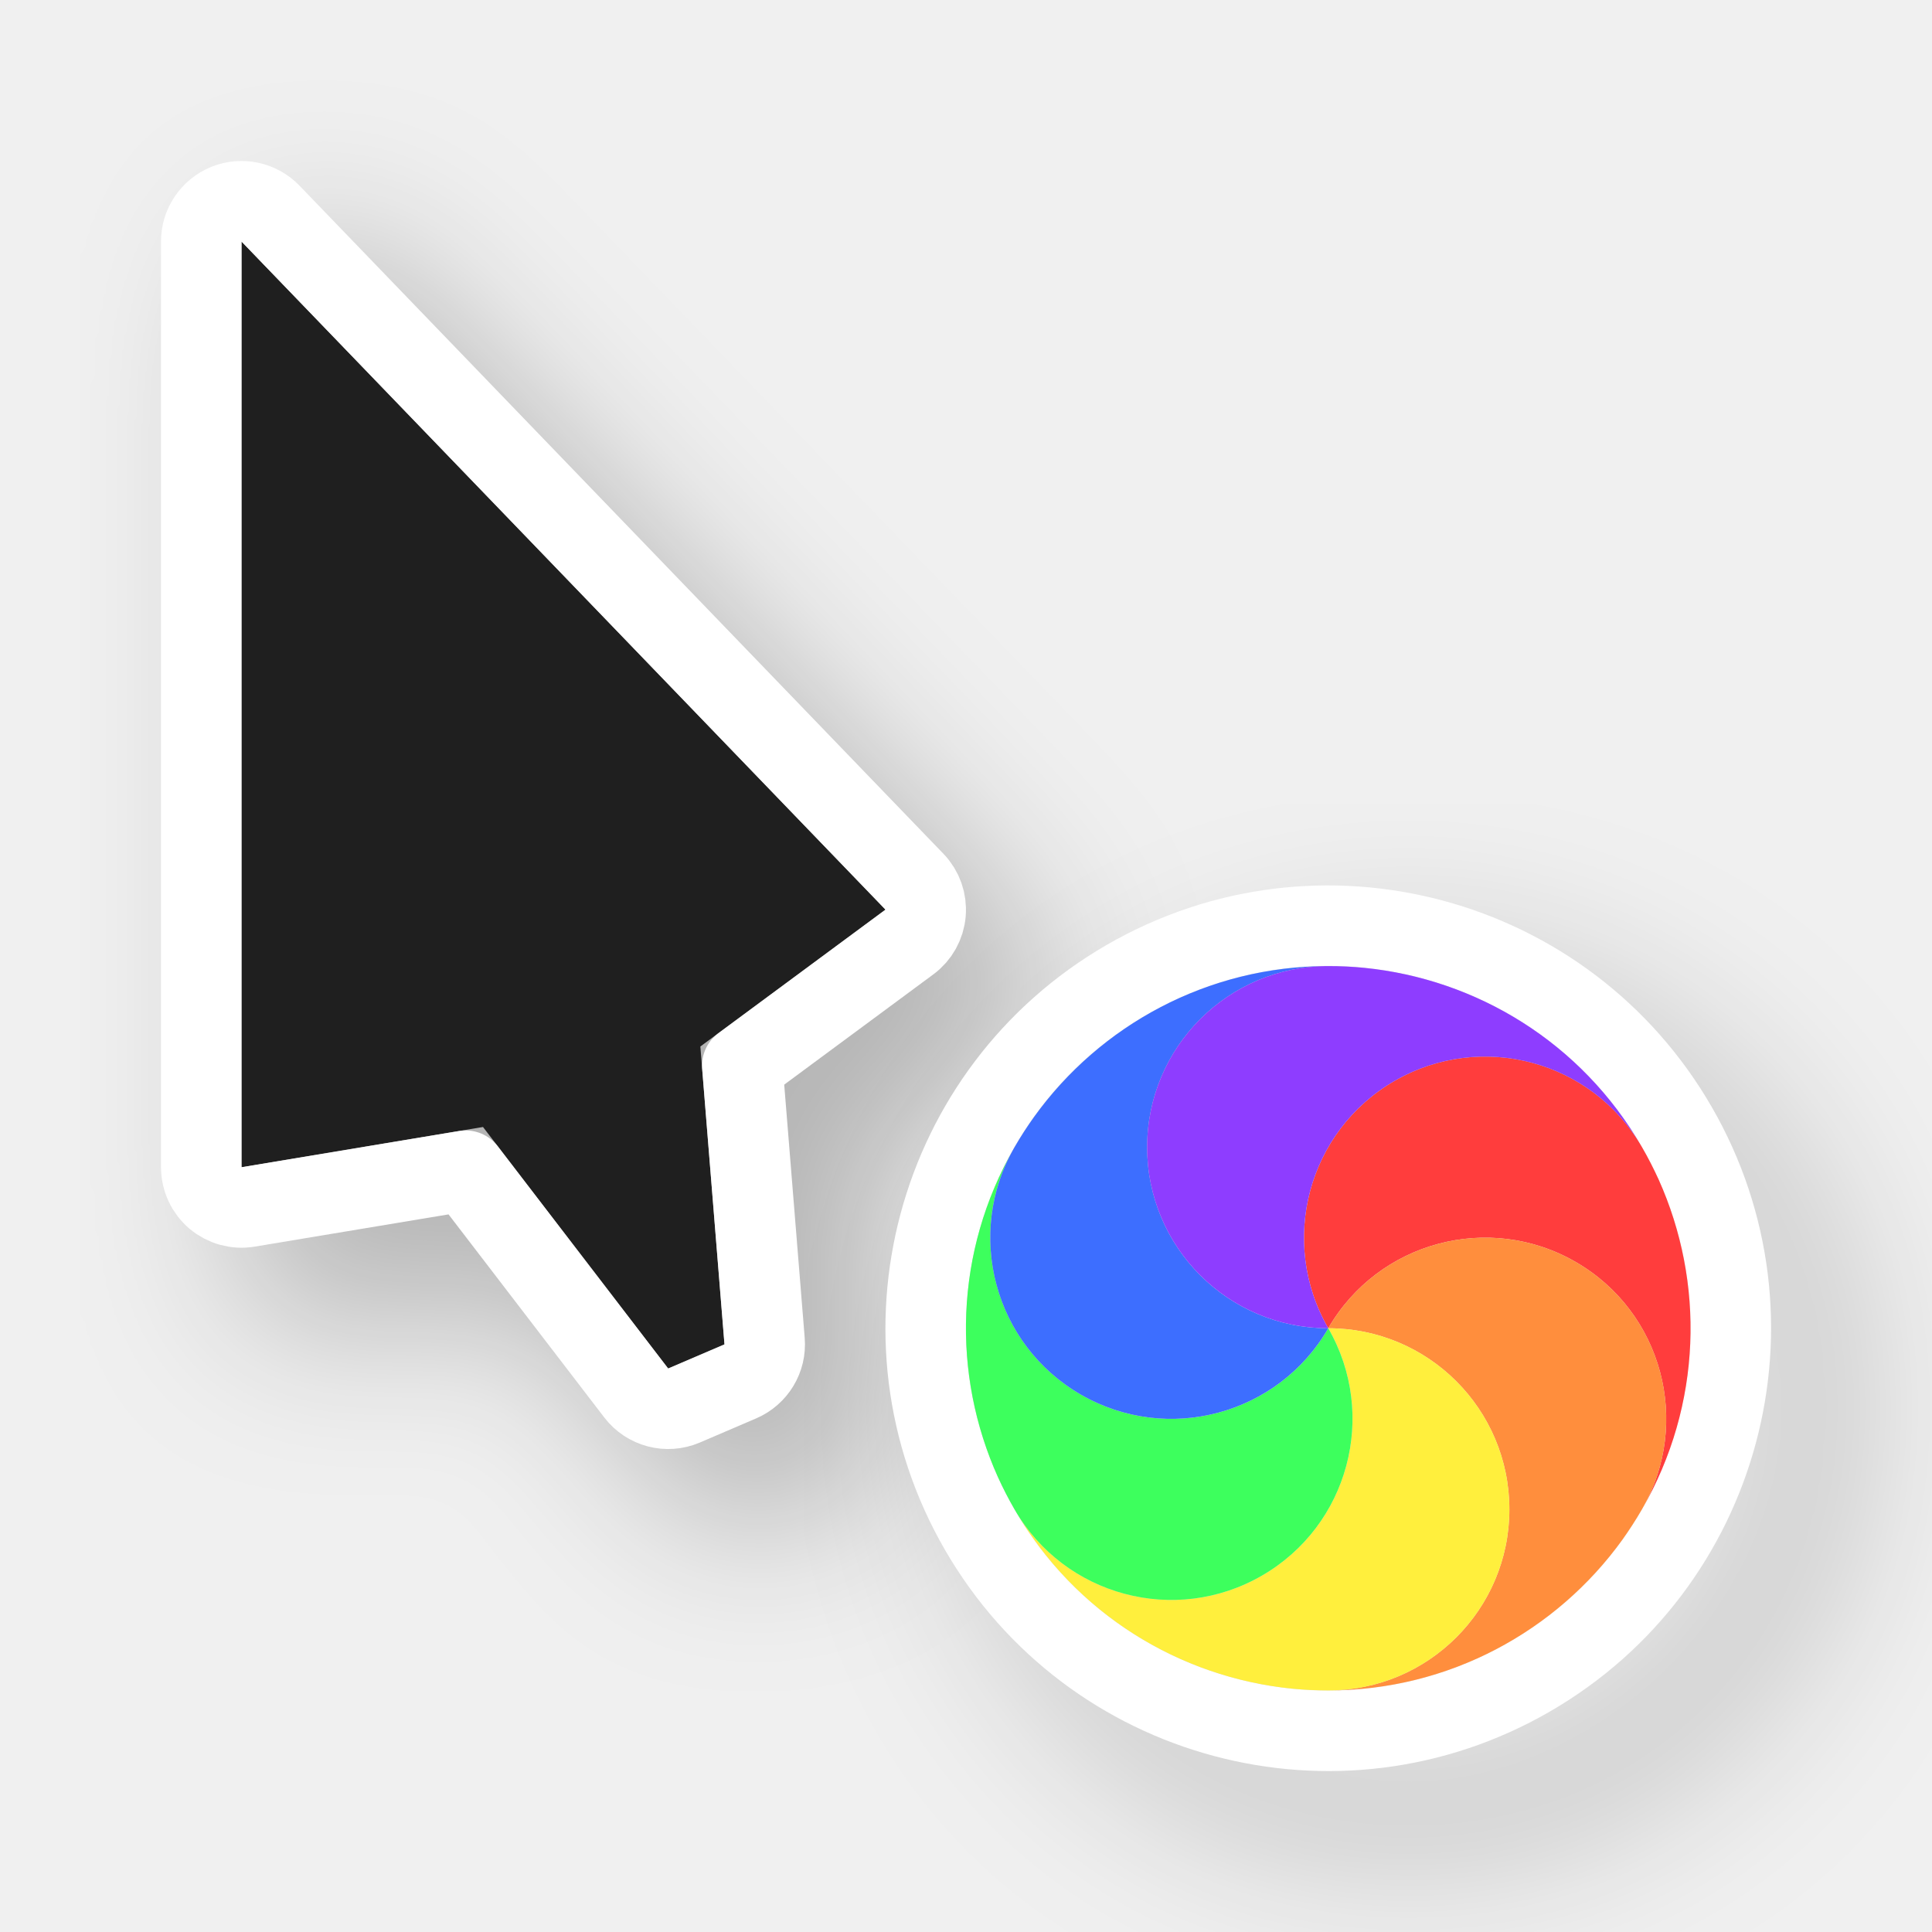
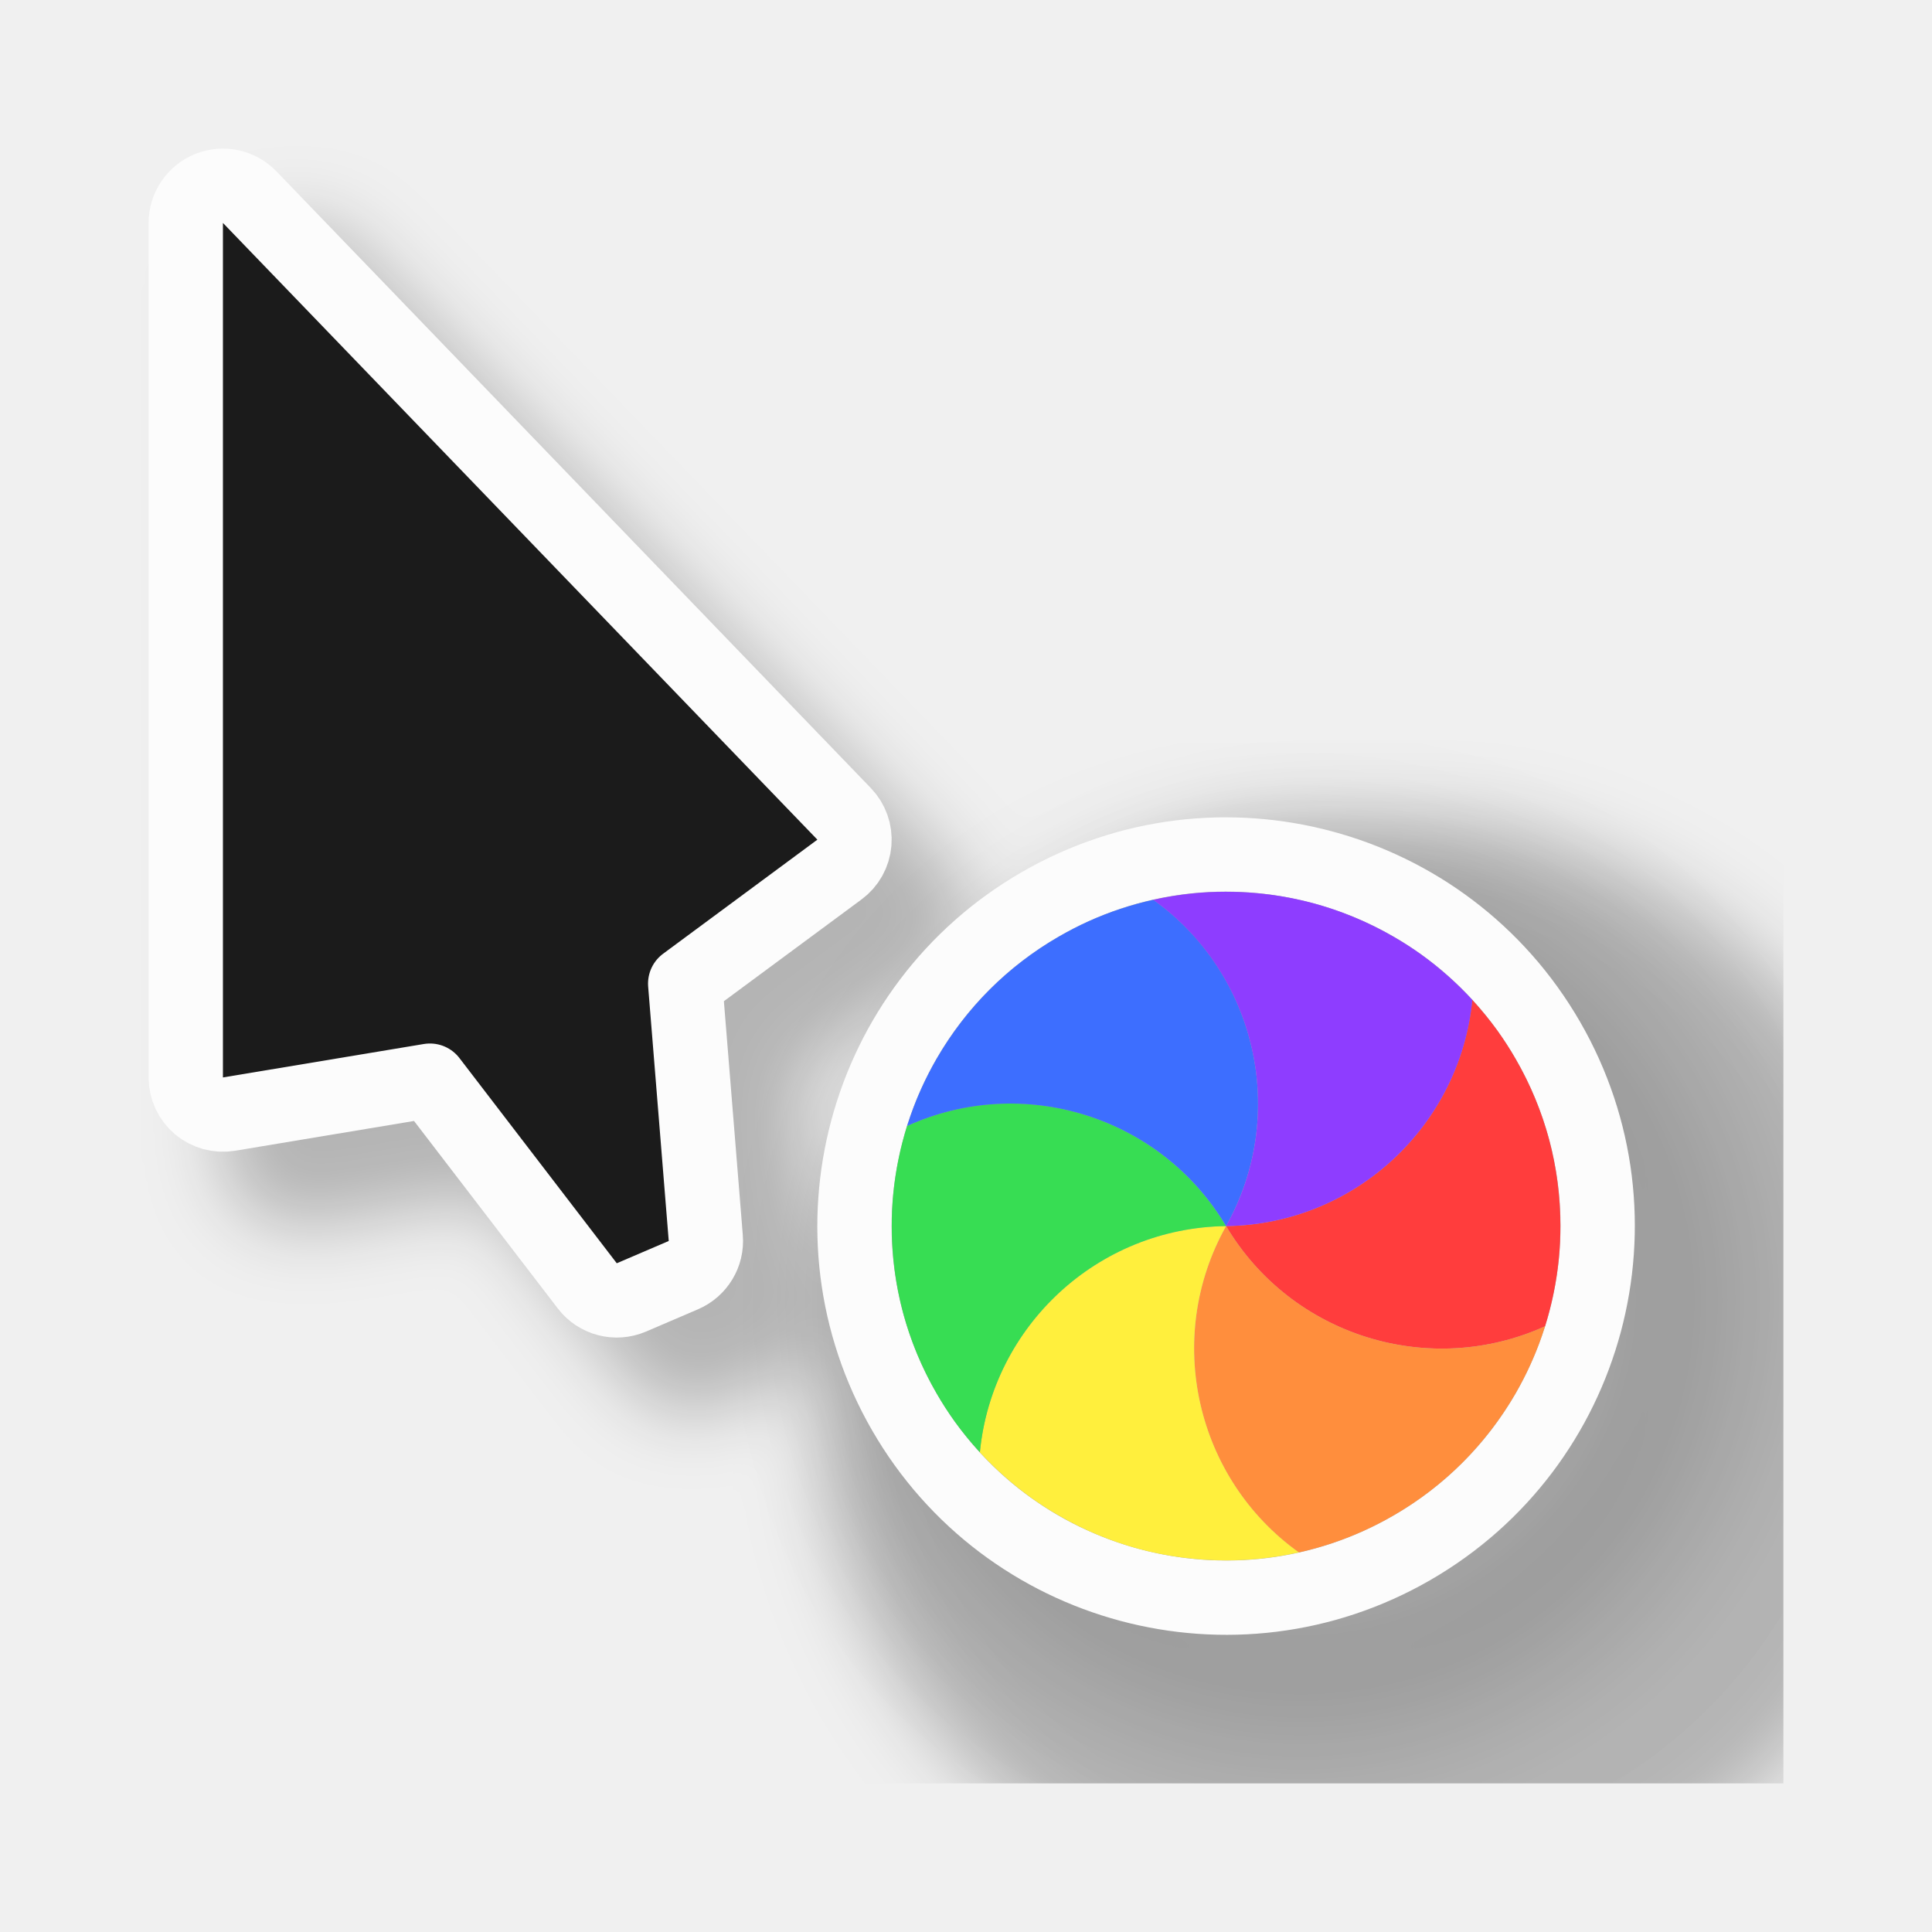
- <svg xmlns="http://www.w3.org/2000/svg" width="24" height="24" viewBox="0 0 24 24" fill="none">
-   <g clip-path="url(#clip0_105_986)">
-     <g filter="url(#filter0_d_105_986)">
-       <path d="M11 11.3L3 3L3 14.5L6 14L8.3 17L9 16.7L8.7 13L11 11.3Z" fill="#1F1F1F" />
-       <path d="M11.36 10.953C11.46 11.057 11.51 11.198 11.498 11.342C11.486 11.485 11.413 11.617 11.297 11.702L9.221 13.237L9.498 16.66C9.516 16.874 9.394 17.075 9.197 17.16L8.497 17.46C8.287 17.55 8.042 17.486 7.903 17.304L5.786 14.543L3.082 14.993C2.937 15.017 2.789 14.976 2.677 14.882C2.565 14.787 2.5 14.647 2.5 14.5V3C2.5 2.796 2.624 2.613 2.813 2.536C3.002 2.46 3.218 2.506 3.36 2.653L11.36 10.953Z" stroke="white" stroke-linejoin="round" />
+ <svg xmlns="http://www.w3.org/2000/svg" width="26" height="26" viewBox="0 0 26 26" fill="none">
+   <g clip-path="url(#clip0_173_1541)" filter="url(#filter0_d_173_1541)">
+     <path d="M11.36 10.953C11.46 11.057 11.51 11.198 11.498 11.342C11.486 11.485 11.413 11.617 11.297 11.702L9.221 13.237L9.498 16.66C9.516 16.874 9.394 17.075 9.197 17.16L8.497 17.46C8.287 17.55 8.042 17.486 7.903 17.304L5.786 14.543L3.082 14.993C2.937 15.017 2.789 14.976 2.677 14.882C2.565 14.787 2.5 14.647 2.5 14.5V3C2.5 2.796 2.624 2.613 2.813 2.536C3.002 2.46 3.218 2.506 3.36 2.653L11.36 10.953Z" fill="#1B1B1B" stroke="#FCFCFC" stroke-linejoin="round" />
+     <g filter="url(#filter1_d_173_1541)">
+       <circle cx="16.5" cy="16.5" r="5" transform="rotate(60 16.5 16.5)" stroke="#FCFCFC" stroke-linejoin="round" />
    </g>
-     <g filter="url(#filter1_d_105_986)">
-       <circle cx="16.5" cy="16.5" r="5" transform="rotate(60 16.5 16.5)" stroke="white" stroke-linejoin="round" />
-     </g>
-     <path d="M17.324 13.427C18.4 12.806 19.776 13.174 20.397 14.25C20.473 14.381 20.541 14.515 20.603 14.65C21.176 15.925 21.149 17.447 20.397 18.75C21.018 17.673 20.65 16.297 19.573 15.676C18.497 15.055 17.121 15.424 16.5 16.5C15.879 15.424 16.248 14.048 17.324 13.427Z" fill="#FF3D3D" />
-     <path d="M19.573 15.676C20.65 16.297 21.018 17.673 20.397 18.749C20.321 18.881 20.239 19.007 20.153 19.128C19.336 20.261 18.004 20.999 16.5 20.999C17.742 20.999 18.75 19.992 18.75 18.75C18.75 17.507 17.743 16.5 16.5 16.5C17.121 15.424 18.497 15.055 19.573 15.676Z" fill="#FF8E3D" />
-     <path d="M18.75 18.75C18.75 19.992 17.742 20.999 16.5 20.999C16.348 20.999 16.198 20.992 16.05 20.977C14.66 20.837 13.355 20.052 12.603 18.75C13.224 19.826 14.6 20.195 15.676 19.573C16.752 18.952 17.121 17.576 16.5 16.5C17.743 16.5 18.75 17.507 18.75 18.75Z" fill="#FFEF3D" />
-     <path d="M15.676 19.573C14.6 20.195 13.224 19.826 12.603 18.75C12.527 18.619 12.459 18.485 12.397 18.35C11.824 17.076 11.851 15.553 12.603 14.251C11.982 15.327 12.351 16.703 13.427 17.324C14.503 17.945 15.879 17.576 16.5 16.5C17.121 17.576 16.752 18.952 15.676 19.573Z" fill="#3DFF5D" />
-     <path d="M13.427 17.324C12.351 16.703 11.982 15.327 12.603 14.251C12.679 14.119 12.761 13.993 12.847 13.873C13.664 12.739 14.996 12.001 16.5 12.001C15.258 12.001 14.25 13.008 14.25 14.251C14.25 15.493 15.257 16.5 16.5 16.5C15.879 17.576 14.503 17.945 13.427 17.324Z" fill="#3D6EFF" />
-     <path d="M14.25 14.251C14.25 13.008 15.258 12.001 16.5 12.001C16.652 12.001 16.802 12.008 16.95 12.023C18.34 12.163 19.645 12.947 20.397 14.25C19.776 13.174 18.4 12.806 17.324 13.427C16.248 14.048 15.879 15.424 16.5 16.5C15.257 16.5 14.25 15.493 14.25 14.251Z" fill="#8E3DFF" />
+     <path d="M19.813 13.456C19.934 13.588 20.048 13.727 20.153 13.872C20.239 13.993 20.321 14.119 20.396 14.25C20.598 14.599 20.747 14.964 20.847 15.335C20.946 15.707 20.999 16.097 20.999 16.5C20.999 16.652 20.992 16.802 20.977 16.949C20.946 17.255 20.884 17.556 20.793 17.848C19.243 18.552 17.385 17.988 16.5 16.5C18.232 16.477 19.649 15.15 19.813 13.456Z" fill="#FF3D3D" />
+     <path d="M20.793 17.848C20.739 18.018 20.676 18.186 20.602 18.349C20.541 18.485 20.472 18.618 20.397 18.75C20.195 19.098 19.954 19.41 19.682 19.682C19.41 19.954 19.099 20.195 18.75 20.396C18.618 20.472 18.485 20.541 18.349 20.602C18.07 20.728 17.778 20.825 17.479 20.892C16.094 19.902 15.654 18.011 16.5 16.5C17.386 17.988 19.244 18.552 20.793 17.848Z" fill="#FF8E3D" />
+     <path d="M17.48 20.892C17.305 20.93 17.128 20.959 16.949 20.977C16.802 20.992 16.652 20.999 16.5 20.999C16.097 20.999 15.707 20.946 15.335 20.847C14.964 20.747 14.599 20.598 14.25 20.396C14.119 20.321 13.993 20.239 13.872 20.153C13.623 19.973 13.394 19.769 13.186 19.544C13.351 17.85 14.768 16.523 16.5 16.5C15.654 18.011 16.095 19.902 17.48 20.892Z" fill="#FFEF3D" />
+     <path d="M13.187 19.544C13.066 19.412 12.952 19.273 12.847 19.128C12.761 19.007 12.679 18.881 12.604 18.75C12.402 18.401 12.253 18.036 12.153 17.665C12.054 17.293 12.001 16.903 12.001 16.5C12.001 16.348 12.008 16.199 12.023 16.051C12.054 15.745 12.116 15.444 12.207 15.152C13.757 14.448 15.615 15.012 16.5 16.5C14.768 16.523 13.351 17.85 13.187 19.544Z" fill="#37DD53" />
+     <path d="M12.207 15.153C12.261 14.982 12.324 14.814 12.398 14.651C12.459 14.515 12.528 14.382 12.603 14.251C12.805 13.902 13.046 13.59 13.318 13.318C13.59 13.046 13.901 12.805 14.25 12.604C14.382 12.528 14.515 12.459 14.65 12.398C14.93 12.272 15.222 12.175 15.521 12.109C16.905 13.098 17.346 14.989 16.5 16.5C15.614 15.012 13.756 14.448 12.207 15.153Z" fill="#3D6EFF" />
+     <path d="M15.52 12.109C15.695 12.07 15.872 12.041 16.051 12.023C16.198 12.008 16.348 12.001 16.5 12.001C16.903 12.001 17.293 12.054 17.665 12.153C18.036 12.253 18.401 12.402 18.75 12.604C18.881 12.679 19.007 12.761 19.128 12.847C19.377 13.027 19.606 13.231 19.814 13.456C19.649 15.15 18.232 16.478 16.5 16.5C17.346 14.989 16.905 13.098 15.52 12.109Z" fill="#8E3DFF" />
  </g>
  <defs>
-     <filter id="filter0_d_105_986" x="1" y="1" width="14" height="20" filterUnits="userSpaceOnUse" color-interpolation-filters="sRGB">
+     <filter id="filter0_d_173_1541" x="0" y="0" width="26" height="26" filterUnits="userSpaceOnUse" color-interpolation-filters="sRGB">
+       <feFlood flood-opacity="0" result="BackgroundImageFix" />
+       <feColorMatrix in="SourceAlpha" type="matrix" values="0 0 0 0 0 0 0 0 0 0 0 0 0 0 0 0 0 0 127 0" result="hardAlpha" />
+       <feOffset dx="1" dy="1" />
+       <feGaussianBlur stdDeviation="0.5" />
+       <feColorMatrix type="matrix" values="0 0 0 0 0 0 0 0 0 0 0 0 0 0 0 0 0 0 0.25 0" />
+       <feBlend mode="normal" in2="BackgroundImageFix" result="effect1_dropShadow_173_1541" />
+       <feBlend mode="normal" in="SourceGraphic" in2="effect1_dropShadow_173_1541" result="shape" />
+     </filter>
+     <filter id="filter1_d_173_1541" x="9.999" y="9.999" width="15.002" height="15.002" filterUnits="userSpaceOnUse" color-interpolation-filters="sRGB">
      <feFlood flood-opacity="0" result="BackgroundImageFix" />
      <feColorMatrix in="SourceAlpha" type="matrix" values="0 0 0 0 0 0 0 0 0 0 0 0 0 0 0 0 0 0 127 0" result="hardAlpha" />
      <feOffset dx="1" dy="1" />
      <feGaussianBlur stdDeviation="1" />
-       <feColorMatrix type="matrix" values="0 0 0 0 0 0 0 0 0 0 0 0 0 0 0 0 0 0 0.25 0" />
-       <feBlend mode="normal" in2="BackgroundImageFix" result="effect1_dropShadow_105_986" />
-       <feBlend mode="normal" in="SourceGraphic" in2="effect1_dropShadow_105_986" result="shape" />
+       <feColorMatrix type="matrix" values="0 0 0 0 0 0 0 0 0 0 0 0 0 0 0 0 0 0 0.3 0" />
+       <feBlend mode="normal" in2="BackgroundImageFix" result="effect1_dropShadow_173_1541" />
+       <feBlend mode="normal" in="SourceGraphic" in2="effect1_dropShadow_173_1541" result="shape" />
    </filter>
-     <filter id="filter1_d_105_986" x="9.999" y="9.999" width="15.002" height="15.002" filterUnits="userSpaceOnUse" color-interpolation-filters="sRGB">
-       <feFlood flood-opacity="0" result="BackgroundImageFix" />
-       <feColorMatrix in="SourceAlpha" type="matrix" values="0 0 0 0 0 0 0 0 0 0 0 0 0 0 0 0 0 0 127 0" result="hardAlpha" />
-       <feOffset dx="1" dy="1" />
-       <feGaussianBlur stdDeviation="1" />
-       <feColorMatrix type="matrix" values="0 0 0 0 0 0 0 0 0 0 0 0 0 0 0 0 0 0 0.25 0" />
-       <feBlend mode="normal" in2="BackgroundImageFix" result="effect1_dropShadow_105_986" />
-       <feBlend mode="normal" in="SourceGraphic" in2="effect1_dropShadow_105_986" result="shape" />
-     </filter>
-     <clipPath id="clip0_105_986">
+     <clipPath id="clip0_173_1541">
      <rect width="24" height="24" fill="white" />
    </clipPath>
  </defs>
</svg>
